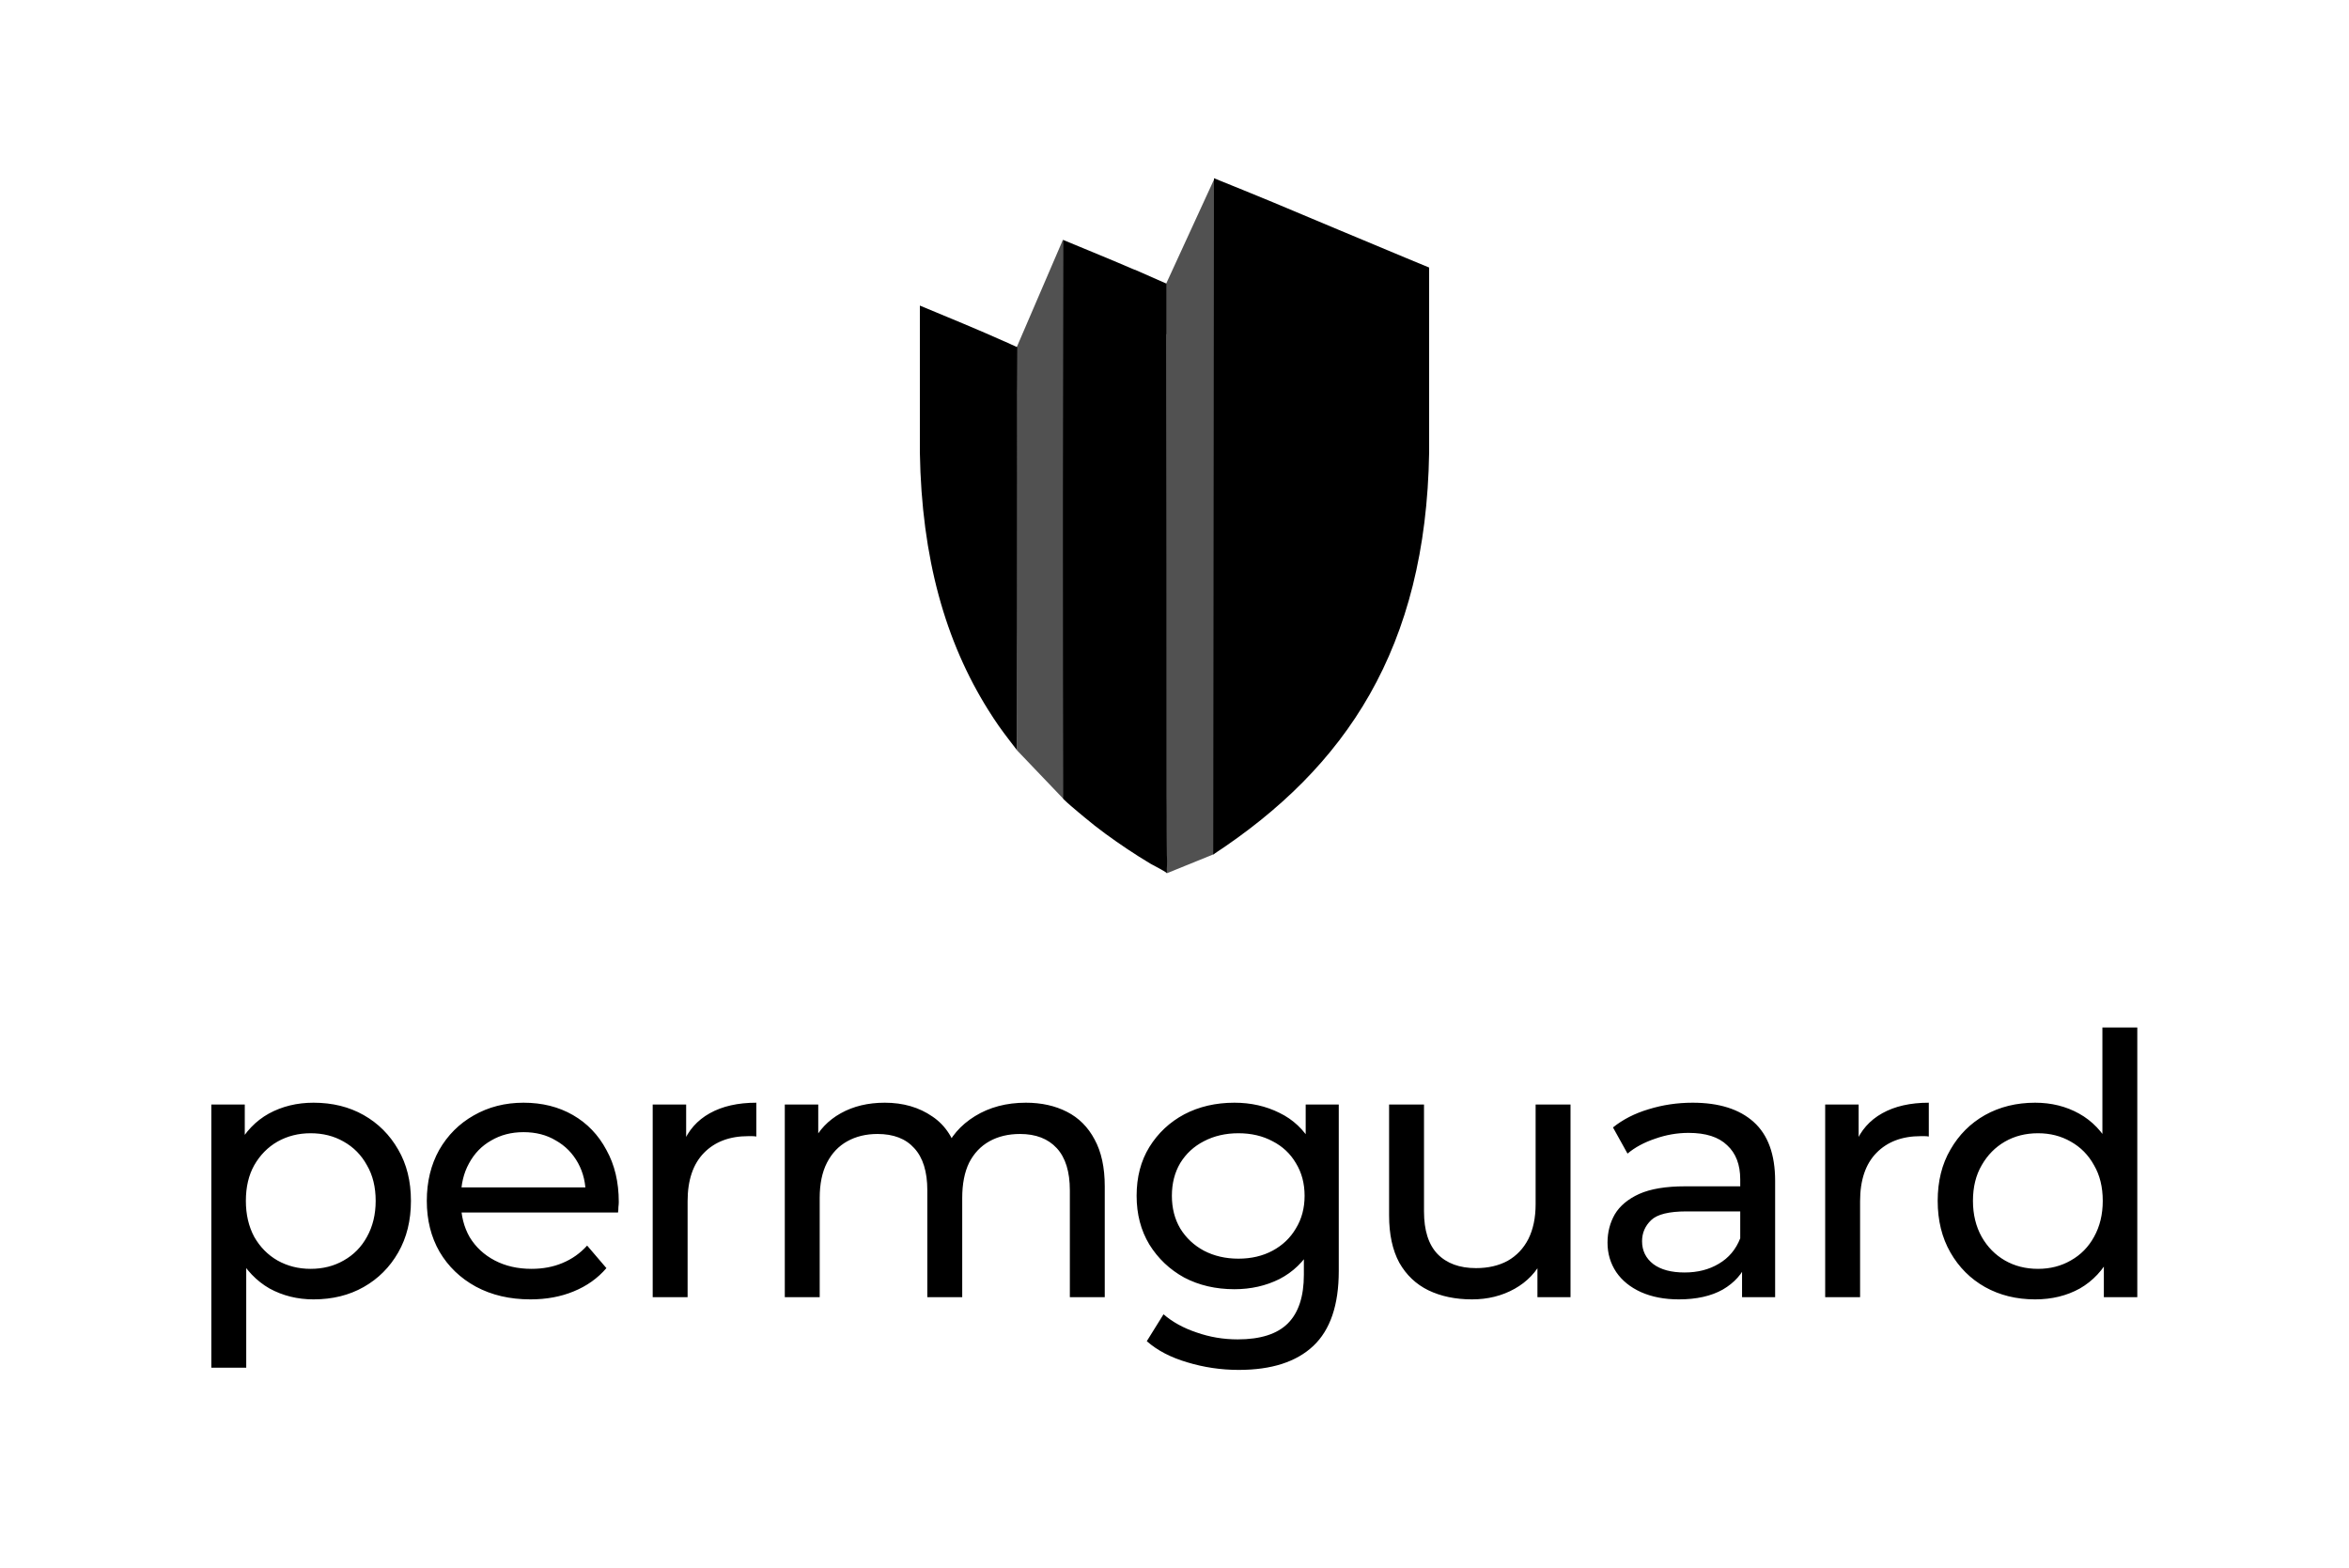
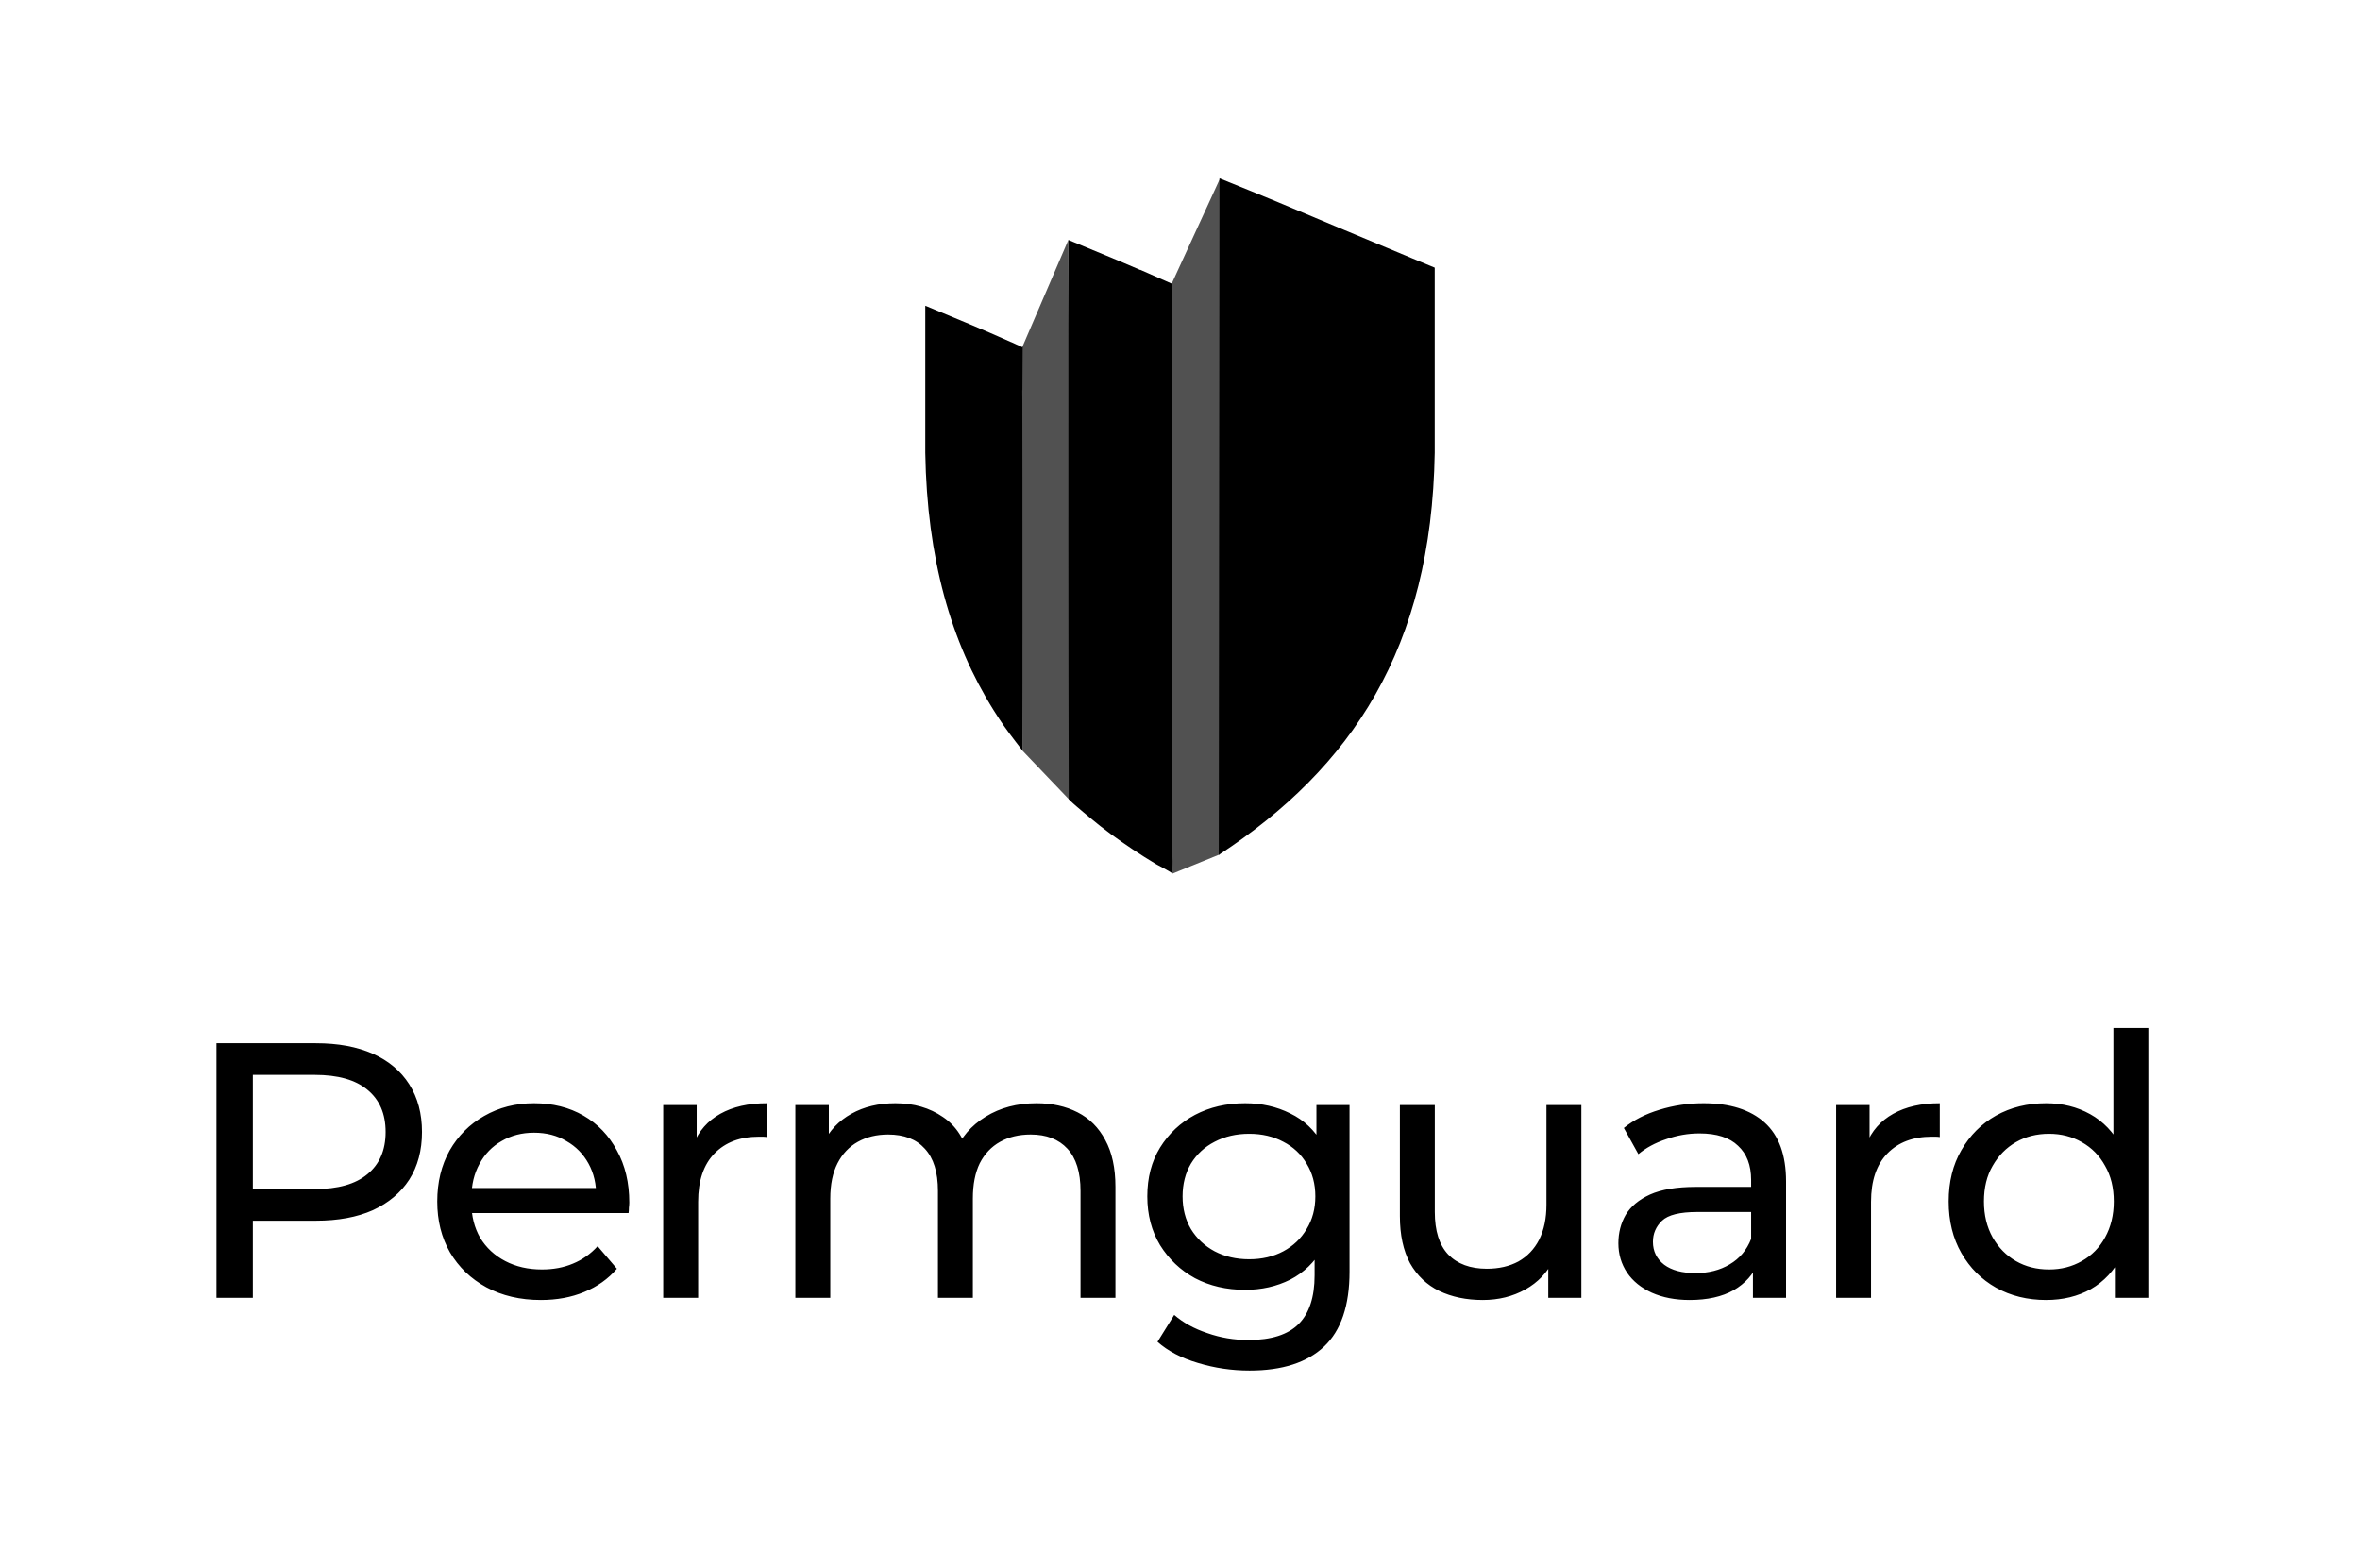
- <svg xmlns="http://www.w3.org/2000/svg" width="1845" height="1231" viewBox="0 0 1845 1231" fill="none">
-   <path d="M911.75 231.968L953.674 140.726V670.88L916.499 685.967C916.499 685.967 911.75 360.39 911.75 231.968Z" fill="#515151" />
-   <path d="M798.479 272.964L834.843 188.406L836.104 628.454L798.792 589.394C798.792 589.394 798.479 380.93 798.479 272.964Z" fill="#515151" />
-   <path d="M916.55 671.981L916.168 625.793C916.136 504.615 916.168 383.437 915.881 262.259L916.104 262.705V222.768L891.279 211.821L891.374 212.012C873.392 204.184 854.805 196.706 834.881 188.4V232.983C834.849 359.189 834.774 501.2 835.124 627.406C836.77 629.341 840.547 632.557 841.407 633.288C844.812 636.312 848.312 639.062 851.749 641.99C862.411 650.996 873.869 659.206 885.454 666.97C891.502 671.012 897.644 674.894 903.882 678.617C904.964 679.254 916.518 685.141 916.55 686C916.422 679.604 916.868 679.237 916.55 671.981Z" fill="black" />
-   <path d="M1122.5 210.167V355.562C1119.99 509.007 1057.42 602.729 952.928 671.241L953.498 140C969.761 146.619 984.656 152.57 999.456 158.743C1034.37 173.349 1069.22 188.083 1104.14 202.562C1110.25 205.108 1116.39 207.653 1122.5 210.167Z" fill="black" />
-   <path d="M798.822 496.44C798.822 493.958 798.822 491.476 798.822 488.994C798.822 451.921 798.822 415.199 798.79 378.635C798.79 377.331 798.79 376.058 798.79 374.753C798.79 365.684 798.758 356.614 798.758 347.577C798.758 340.163 798.726 332.748 798.726 325.397C798.726 322.438 798.726 319.478 798.726 316.519C798.726 313.082 798.726 309.677 798.694 306.272L798.758 306.527L798.981 272.732L793.793 270.377C793.793 270.377 793.793 270.377 793.761 270.345C793.634 270.282 793.507 270.218 793.347 270.154L790.101 268.659V268.722C768.14 258.858 745.766 249.725 722.5 240.051V355.533C723.869 438.556 742.615 504.077 776.129 557.57C782.685 567.976 785.677 572.144 793.093 581.882C793.284 582.136 798.535 589.074 798.79 589.296C798.79 563.33 798.79 537.077 798.79 510.76C798.822 505.987 798.822 501.213 798.822 496.44Z" fill="black" />
-   <path d="M246.233 1020.71C233.668 1020.71 222.15 1017.86 211.679 1012.15C201.398 1006.24 193.117 997.582 186.834 986.159C180.742 974.736 177.696 960.458 177.696 943.323C177.696 926.189 180.647 911.91 186.548 900.487C192.641 889.064 200.827 880.497 211.108 874.786C221.579 869.074 233.287 866.218 246.233 866.218C261.083 866.218 274.219 869.455 285.642 875.928C297.065 882.401 306.108 891.444 312.772 903.057C319.435 914.48 322.767 927.902 322.767 943.323C322.767 958.744 319.435 972.261 312.772 983.875C306.108 995.488 297.065 1004.53 285.642 1011C274.219 1017.48 261.083 1020.71 246.233 1020.71ZM165.987 1074.4V867.646H192.26V908.483L190.546 943.609L193.402 978.734V1074.4H165.987ZM243.949 996.725C253.658 996.725 262.32 994.536 269.936 990.157C277.741 985.778 283.834 979.591 288.212 971.595C292.782 963.408 295.066 953.985 295.066 943.323C295.066 932.471 292.782 923.143 288.212 915.337C283.834 907.341 277.741 901.154 269.936 896.775C262.32 892.396 253.658 890.207 243.949 890.207C234.429 890.207 225.767 892.396 217.961 896.775C210.346 901.154 204.254 907.341 199.685 915.337C195.306 923.143 193.117 932.471 193.117 943.323C193.117 953.985 195.306 963.408 199.685 971.595C204.254 979.591 210.346 985.778 217.961 990.157C225.767 994.536 234.429 996.725 243.949 996.725ZM416.618 1020.71C400.435 1020.71 386.156 1017.38 373.782 1010.72C361.597 1004.06 352.078 994.917 345.224 983.303C338.561 971.69 335.229 958.363 335.229 943.323C335.229 928.283 338.466 914.956 344.939 903.343C351.602 891.73 360.645 882.686 372.068 876.214C383.682 869.55 396.723 866.218 411.192 866.218C425.851 866.218 438.797 869.455 450.03 875.928C461.262 882.401 470.02 891.539 476.302 903.343C482.775 914.956 486.012 928.569 486.012 944.18C486.012 945.322 485.917 946.655 485.726 948.178C485.726 949.701 485.631 951.129 485.441 952.461H356.647V932.757H471.162L460.025 939.611C460.215 929.901 458.216 921.239 454.028 913.624C449.839 906.008 444.033 900.106 436.608 895.918C429.373 891.539 420.901 889.35 411.192 889.35C401.673 889.35 393.201 891.539 385.776 895.918C378.351 900.106 372.544 906.103 368.356 913.909C364.167 921.524 362.073 930.282 362.073 940.182V944.751C362.073 954.841 364.358 963.884 368.927 971.88C373.686 979.686 380.255 985.778 388.631 990.157C397.008 994.536 406.623 996.725 417.474 996.725C426.422 996.725 434.513 995.202 441.748 992.156C449.173 989.11 455.646 984.541 461.167 978.449L476.302 996.154C469.449 1004.15 460.881 1010.24 450.601 1014.43C440.511 1018.62 429.183 1020.71 416.618 1020.71ZM512.657 1019V867.646H538.93V908.769L536.36 898.488C540.548 888.017 547.592 880.021 557.492 874.5C567.392 868.979 579.576 866.218 594.045 866.218V892.777C592.903 892.586 591.761 892.491 590.619 892.491C589.667 892.491 588.715 892.491 587.763 892.491C573.103 892.491 561.49 896.87 552.923 905.628C544.356 914.385 540.072 927.046 540.072 943.609V1019H512.657ZM805.746 866.218C817.931 866.218 828.687 868.598 838.016 873.358C847.345 878.117 854.579 885.352 859.72 895.061C865.05 904.771 867.716 917.05 867.716 931.9V1019H840.301V935.042C840.301 920.382 836.874 909.34 830.02 901.915C823.166 894.49 813.552 890.778 801.177 890.778C792.039 890.778 784.043 892.682 777.189 896.489C770.335 900.297 765.005 905.913 761.197 913.338C757.58 920.763 755.771 929.996 755.771 941.039V1019H728.356V935.042C728.356 920.382 724.929 909.34 718.076 901.915C711.412 894.49 701.798 890.778 689.233 890.778C680.285 890.778 672.384 892.682 665.53 896.489C658.676 900.297 653.346 905.913 649.538 913.338C645.73 920.763 643.827 929.996 643.827 941.039V1019H616.412V867.646H642.684V907.912L638.401 897.631C643.16 887.732 650.49 880.021 660.39 874.5C670.29 868.979 681.808 866.218 694.944 866.218C709.413 866.218 721.883 869.836 732.354 877.07C742.825 884.114 749.679 894.871 752.915 909.34L741.778 904.771C746.347 893.158 754.343 883.829 765.766 876.785C777.189 869.741 790.516 866.218 805.746 866.218ZM972.99 1076.11C959.092 1076.11 945.575 1074.12 932.438 1070.12C919.492 1066.31 908.926 1060.79 900.74 1053.55L913.876 1032.42C920.92 1038.51 929.582 1043.27 939.863 1046.7C950.144 1050.32 960.9 1052.13 972.133 1052.13C990.029 1052.13 1003.17 1047.94 1011.54 1039.56C1019.92 1031.18 1024.11 1018.43 1024.11 1001.29V969.31L1026.96 939.325L1025.54 909.054V867.646H1051.52V998.439C1051.52 1025.09 1044.86 1044.7 1031.53 1057.27C1018.21 1069.83 998.691 1076.11 972.99 1076.11ZM969.563 1012.72C954.903 1012.72 941.767 1009.67 930.154 1003.58C918.731 997.296 909.592 988.634 902.739 977.592C896.075 966.55 892.744 953.794 892.744 939.325C892.744 924.666 896.075 911.91 902.739 901.058C909.592 890.016 918.731 881.449 930.154 875.357C941.767 869.265 954.903 866.218 969.563 866.218C982.509 866.218 994.312 868.884 1004.97 874.214C1015.64 879.355 1024.11 887.351 1030.39 898.203C1036.86 909.054 1040.1 922.762 1040.1 939.325C1040.1 955.698 1036.86 969.31 1030.39 980.162C1024.11 991.014 1015.64 999.2 1004.97 1004.72C994.312 1010.05 982.509 1012.72 969.563 1012.72ZM972.704 988.729C982.794 988.729 991.742 986.635 999.548 982.447C1007.35 978.258 1013.45 972.452 1017.82 965.027C1022.39 957.602 1024.68 949.035 1024.68 939.325C1024.68 929.616 1022.39 921.048 1017.82 913.624C1013.45 906.199 1007.35 900.487 999.548 896.489C991.742 892.301 982.794 890.207 972.704 890.207C962.614 890.207 953.571 892.301 945.575 896.489C937.769 900.487 931.582 906.199 927.012 913.624C922.634 921.048 920.444 929.616 920.444 939.325C920.444 949.035 922.634 957.602 927.012 965.027C931.582 972.452 937.769 978.258 945.575 982.447C953.571 986.635 962.614 988.729 972.704 988.729ZM1156.16 1020.71C1143.22 1020.71 1131.8 1018.33 1121.9 1013.57C1112.19 1008.81 1104.57 1001.58 1099.05 991.871C1093.72 981.971 1091.05 969.596 1091.05 954.746V867.646H1118.47V951.605C1118.47 966.455 1121.99 977.592 1129.04 985.017C1136.27 992.442 1146.36 996.154 1159.31 996.154C1168.82 996.154 1177.11 994.25 1184.15 990.443C1191.19 986.445 1196.62 980.733 1200.43 973.308C1204.24 965.693 1206.14 956.555 1206.14 945.893V867.646H1233.55V1019H1207.57V978.163L1211.85 989.015C1206.9 999.105 1199.48 1006.91 1189.58 1012.43C1179.68 1017.95 1168.54 1020.71 1156.16 1020.71ZM1368.28 1019V987.016L1366.85 981.019V926.474C1366.85 914.861 1363.42 905.913 1356.57 899.63C1349.9 893.158 1339.81 889.921 1326.3 889.921C1317.35 889.921 1308.59 891.444 1300.02 894.49C1291.46 897.346 1284.22 901.249 1278.32 906.199L1266.9 885.637C1274.7 879.355 1284.03 874.595 1294.88 871.359C1305.93 867.932 1317.44 866.218 1329.44 866.218C1350.19 866.218 1366.18 871.264 1377.41 881.354C1388.65 891.444 1394.26 906.865 1394.26 927.617V1019H1368.28ZM1318.59 1020.71C1307.35 1020.71 1297.45 1018.81 1288.89 1015C1280.51 1011.19 1274.04 1005.96 1269.47 999.295C1264.9 992.442 1262.61 984.731 1262.61 976.164C1262.61 967.978 1264.52 960.553 1268.33 953.889C1272.32 947.226 1278.7 941.895 1287.46 937.897C1296.41 933.899 1308.4 931.9 1323.44 931.9H1371.42V951.605H1324.58C1310.88 951.605 1301.64 953.889 1296.88 958.459C1292.12 963.028 1289.74 968.549 1289.74 975.022C1289.74 982.447 1292.69 988.444 1298.6 993.013C1304.5 997.392 1312.68 999.581 1323.16 999.581C1333.44 999.581 1342.38 997.296 1350 992.727C1357.81 988.158 1363.42 981.495 1366.85 972.737L1372.27 991.585C1368.66 1000.53 1362.28 1007.67 1353.14 1013C1344 1018.14 1332.48 1020.71 1318.59 1020.71ZM1433.57 1019V867.646H1459.85V908.769L1457.28 898.488C1461.47 888.017 1468.51 880.021 1478.41 874.5C1488.31 868.979 1500.49 866.218 1514.96 866.218V892.777C1513.82 892.586 1512.68 892.491 1511.54 892.491C1510.58 892.491 1509.63 892.491 1508.68 892.491C1494.02 892.491 1482.41 896.87 1473.84 905.628C1465.27 914.385 1460.99 927.046 1460.99 943.609V1019H1433.57ZM1598.47 1020.71C1583.82 1020.71 1570.68 1017.48 1559.07 1011C1547.64 1004.53 1538.6 995.488 1531.94 983.875C1525.27 972.261 1521.94 958.744 1521.94 943.323C1521.94 927.902 1525.27 914.48 1531.94 903.057C1538.6 891.444 1547.64 882.401 1559.07 875.928C1570.68 869.455 1583.82 866.218 1598.47 866.218C1611.23 866.218 1622.75 869.074 1633.03 874.786C1643.31 880.497 1651.5 889.064 1657.59 900.487C1663.87 911.91 1667.01 926.189 1667.01 943.323C1667.01 960.458 1663.97 974.736 1657.87 986.159C1651.97 997.582 1643.88 1006.24 1633.6 1012.15C1623.32 1017.86 1611.61 1020.71 1598.47 1020.71ZM1600.76 996.725C1610.28 996.725 1618.85 994.536 1626.46 990.157C1634.27 985.778 1640.36 979.591 1644.74 971.595C1649.31 963.408 1651.59 953.985 1651.59 943.323C1651.59 932.471 1649.31 923.143 1644.74 915.337C1640.36 907.341 1634.27 901.154 1626.46 896.775C1618.85 892.396 1610.28 890.207 1600.76 890.207C1591.05 890.207 1582.39 892.396 1574.77 896.775C1567.16 901.154 1561.06 907.341 1556.5 915.337C1551.93 923.143 1549.64 932.471 1549.64 943.323C1549.64 953.985 1551.93 963.408 1556.5 971.595C1561.06 979.591 1567.16 985.778 1574.77 990.157C1582.39 994.536 1591.05 996.725 1600.76 996.725ZM1652.45 1019V978.163L1654.16 943.038L1651.31 907.912V807.105H1678.72V1019H1652.45Z" fill="black" />
+ <svg xmlns="http://www.w3.org/2000/svg" width="1853" height="1231" viewBox="0 0 1853 1231" fill="none">
+   <path d="M915.75 231.968L957.674 140.726V670.88L920.499 685.967C920.499 685.967 915.75 360.39 915.75 231.968Z" fill="#515151" />
+   <path d="M802.479 272.964L838.843 188.406L840.104 628.454L802.792 589.394C802.792 589.394 802.479 380.93 802.479 272.964Z" fill="#515151" />
+   <path d="M920.55 671.981L920.168 625.793C920.136 504.615 920.168 383.437 919.881 262.259L920.104 262.705V222.768L895.279 211.821L895.374 212.012C877.392 204.184 858.805 196.706 838.881 188.4V232.983C838.849 359.189 838.774 501.2 839.124 627.406C840.77 629.341 844.547 632.557 845.407 633.288C848.812 636.312 852.312 639.062 855.749 641.99C866.411 650.996 877.869 659.206 889.454 666.97C895.502 671.012 901.644 674.894 907.882 678.617C908.964 679.254 920.518 685.141 920.55 686C920.422 679.604 920.868 679.237 920.55 671.981Z" fill="black" />
+   <path d="M1126.5 210.167V355.562C1123.99 509.007 1061.42 602.729 956.928 671.241L957.498 140C973.761 146.619 988.656 152.57 1003.46 158.743C1038.37 173.349 1073.22 188.083 1108.14 202.562C1114.25 205.108 1120.39 207.653 1126.5 210.167Z" fill="black" />
+   <path d="M802.822 496.44C802.822 493.958 802.822 491.476 802.822 488.994C802.822 451.921 802.822 415.199 802.79 378.635C802.79 377.331 802.79 376.058 802.79 374.753C802.79 365.684 802.758 356.614 802.758 347.577C802.758 340.163 802.726 332.748 802.726 325.397C802.726 322.438 802.726 319.478 802.726 316.519C802.726 313.082 802.726 309.677 802.694 306.272L802.758 306.527L802.981 272.732L797.793 270.377C797.793 270.377 797.793 270.377 797.761 270.345C797.634 270.282 797.507 270.218 797.347 270.154L794.101 268.659V268.722C772.14 258.858 749.766 249.725 726.5 240.051V355.533C727.869 438.556 746.615 504.077 780.129 557.57C786.685 567.976 789.677 572.144 797.093 581.882C797.284 582.136 802.535 589.074 802.79 589.296C802.79 563.33 802.79 537.077 802.79 510.76C802.822 505.987 802.822 501.213 802.822 496.44Z" fill="black" />
+   <path d="M169.985 1019V819.099H247.947C265.462 819.099 280.407 821.859 292.782 827.381C305.156 832.902 314.675 840.898 321.339 851.369C328.002 861.84 331.334 874.31 331.334 888.779C331.334 903.248 328.002 915.718 321.339 926.189C314.675 936.469 305.156 944.465 292.782 950.177C280.407 955.698 265.462 958.459 247.947 958.459H185.692L198.542 945.037V1019H169.985ZM198.542 947.892L185.692 933.614H247.09C265.367 933.614 279.169 929.711 288.498 921.905C298.017 914.1 302.777 903.057 302.777 888.779C302.777 874.5 298.017 863.458 288.498 855.652C279.169 847.847 265.367 843.944 247.09 843.944H185.692L198.542 829.665V947.892ZM424.705 1020.71C408.523 1020.71 394.244 1017.38 381.869 1010.72C369.685 1004.06 360.166 994.917 353.312 983.303C346.648 971.69 343.317 958.363 343.317 943.323C343.317 928.283 346.553 914.956 353.026 903.343C359.69 891.73 368.733 882.686 380.156 876.214C391.769 869.55 404.81 866.218 419.279 866.218C433.939 866.218 446.885 869.455 458.117 875.928C469.35 882.401 478.107 891.539 484.39 903.343C490.863 914.956 494.099 928.569 494.099 944.18C494.099 945.322 494.004 946.655 493.814 948.178C493.814 949.701 493.719 951.129 493.528 952.461H364.735V932.757H479.25L468.112 939.611C468.303 929.901 466.304 921.239 462.115 913.624C457.927 906.008 452.12 900.106 444.695 895.918C437.461 891.539 428.989 889.35 419.279 889.35C409.76 889.35 401.288 891.539 393.863 895.918C386.438 900.106 380.632 906.103 376.443 913.909C372.255 921.524 370.161 930.282 370.161 940.182V944.751C370.161 954.841 372.445 963.884 377.014 971.88C381.774 979.686 388.342 985.778 396.719 990.157C405.096 994.536 414.71 996.725 425.562 996.725C434.51 996.725 442.601 995.202 449.836 992.156C457.26 989.11 463.733 984.541 469.254 978.449L484.39 996.154C477.536 1004.15 468.969 1010.24 458.688 1014.43C448.598 1018.62 437.27 1020.71 424.705 1020.71ZM520.745 1019V867.646H547.017V908.769L544.447 898.488C548.636 888.017 555.68 880.021 565.58 874.5C575.479 868.979 587.664 866.218 602.133 866.218V892.777C600.991 892.586 599.848 892.491 598.706 892.491C597.754 892.491 596.802 892.491 595.85 892.491C581.191 892.491 569.578 896.87 561.01 905.628C552.443 914.385 548.16 927.046 548.16 943.609V1019H520.745ZM813.834 866.218C826.018 866.218 836.775 868.598 846.104 873.358C855.432 878.117 862.667 885.352 867.807 895.061C873.138 904.771 875.803 917.05 875.803 931.9V1019H848.388V935.042C848.388 920.382 844.961 909.34 838.108 901.915C831.254 894.49 821.64 890.778 809.265 890.778C800.126 890.778 792.13 892.682 785.277 896.489C778.423 900.297 773.092 905.913 769.285 913.338C765.667 920.763 763.859 929.996 763.859 941.039V1019H736.444V935.042C736.444 920.382 733.017 909.34 726.163 901.915C719.5 894.49 709.885 890.778 697.32 890.778C688.372 890.778 680.471 892.682 673.618 896.489C666.764 900.297 661.433 905.913 657.626 913.338C653.818 920.763 651.914 929.996 651.914 941.039V1019H624.499V867.646H650.772V907.912L646.488 897.631C651.248 887.732 658.577 880.021 668.477 874.5C678.377 868.979 689.895 866.218 703.032 866.218C717.501 866.218 729.971 869.836 740.442 877.07C750.913 884.114 757.766 894.871 761.003 909.34L749.866 904.771C754.435 893.158 762.431 883.829 773.854 876.785C785.277 869.741 798.603 866.218 813.834 866.218ZM981.077 1076.11C967.179 1076.11 953.662 1074.12 940.526 1070.12C927.58 1066.31 917.014 1060.79 908.827 1053.55L921.964 1032.42C929.008 1038.51 937.67 1043.27 947.951 1046.7C958.231 1050.32 968.988 1052.13 980.22 1052.13C998.116 1052.13 1011.25 1047.94 1019.63 1039.56C1028.01 1031.18 1032.19 1018.43 1032.19 1001.29V969.31L1035.05 939.325L1033.62 909.054V867.646H1059.61V998.439C1059.61 1025.09 1052.95 1044.7 1039.62 1057.27C1026.29 1069.83 1006.78 1076.11 981.077 1076.11ZM977.65 1012.72C962.991 1012.72 949.854 1009.67 938.241 1003.58C926.818 997.296 917.68 988.634 910.826 977.592C904.163 966.55 900.831 953.794 900.831 939.325C900.831 924.666 904.163 911.91 910.826 901.058C917.68 890.016 926.818 881.449 938.241 875.357C949.854 869.265 962.991 866.218 977.65 866.218C990.596 866.218 1002.4 868.884 1013.06 874.214C1023.72 879.355 1032.19 887.351 1038.48 898.203C1044.95 909.054 1048.19 922.762 1048.19 939.325C1048.19 955.698 1044.95 969.31 1038.48 980.162C1032.19 991.014 1023.72 999.2 1013.06 1004.72C1002.4 1010.05 990.596 1012.72 977.65 1012.72ZM980.792 988.729C990.882 988.729 999.83 986.635 1007.64 982.447C1015.44 978.258 1021.53 972.452 1025.91 965.027C1030.48 957.602 1032.77 949.035 1032.77 939.325C1032.77 929.616 1030.48 921.048 1025.91 913.624C1021.53 906.199 1015.44 900.487 1007.64 896.489C999.83 892.301 990.882 890.207 980.792 890.207C970.701 890.207 961.658 892.301 953.662 896.489C945.856 900.487 939.669 906.199 935.1 913.624C930.721 921.048 928.532 929.616 928.532 939.325C928.532 949.035 930.721 957.602 935.1 965.027C939.669 972.452 945.856 978.258 953.662 982.447C961.658 986.635 970.701 988.729 980.792 988.729ZM1164.25 1020.71C1151.31 1020.71 1139.88 1018.33 1129.98 1013.57C1120.27 1008.81 1112.66 1001.58 1107.14 991.871C1101.81 981.971 1099.14 969.596 1099.14 954.746V867.646H1126.56V951.605C1126.56 966.455 1130.08 977.592 1137.12 985.017C1144.36 992.442 1154.45 996.154 1167.39 996.154C1176.91 996.154 1185.19 994.25 1192.24 990.443C1199.28 986.445 1204.71 980.733 1208.52 973.308C1212.32 965.693 1214.23 956.555 1214.23 945.893V867.646H1241.64V1019H1215.66V978.163L1219.94 989.015C1214.99 999.105 1207.56 1006.91 1197.66 1012.43C1187.76 1017.95 1176.63 1020.71 1164.25 1020.71ZM1376.36 1019V987.016L1374.94 981.019V926.474C1374.94 914.861 1371.51 905.913 1364.66 899.63C1357.99 893.158 1347.9 889.921 1334.38 889.921C1325.44 889.921 1316.68 891.444 1308.11 894.49C1299.54 897.346 1292.31 901.249 1286.41 906.199L1274.99 885.637C1282.79 879.355 1292.12 874.595 1302.97 871.359C1314.01 867.932 1325.53 866.218 1337.53 866.218C1358.28 866.218 1374.27 871.264 1385.5 881.354C1396.73 891.444 1402.35 906.865 1402.35 927.617V1019H1376.36ZM1326.67 1020.71C1315.44 1020.71 1305.54 1018.81 1296.97 1015C1288.6 1011.19 1282.12 1005.96 1277.56 999.295C1272.99 992.442 1270.7 984.731 1270.7 976.164C1270.7 967.978 1272.61 960.553 1276.41 953.889C1280.41 947.226 1286.79 941.895 1295.55 937.897C1304.49 933.899 1316.49 931.9 1331.53 931.9H1379.5V951.605H1332.67C1318.96 951.605 1309.73 953.889 1304.97 958.459C1300.21 963.028 1297.83 968.549 1297.83 975.022C1297.83 982.447 1300.78 988.444 1306.68 993.013C1312.59 997.392 1320.77 999.581 1331.24 999.581C1341.52 999.581 1350.47 997.296 1358.09 992.727C1365.89 988.158 1371.51 981.495 1374.94 972.737L1380.36 991.585C1376.74 1000.53 1370.37 1007.67 1361.23 1013C1352.09 1018.14 1340.57 1020.71 1326.67 1020.71ZM1441.66 1019V867.646H1467.93V908.769L1465.36 898.488C1469.55 888.017 1476.6 880.021 1486.5 874.5C1496.4 868.979 1508.58 866.218 1523.05 866.218V892.777C1521.91 892.586 1520.77 892.491 1519.62 892.491C1518.67 892.491 1517.72 892.491 1516.77 892.491C1502.11 892.491 1490.49 896.87 1481.93 905.628C1473.36 914.385 1469.08 927.046 1469.08 943.609V1019H1441.66ZM1606.56 1020.71C1591.9 1020.71 1578.77 1017.48 1567.15 1011C1555.73 1004.53 1546.69 995.488 1540.02 983.875C1533.36 972.261 1530.03 958.744 1530.03 943.323C1530.03 927.902 1533.36 914.48 1540.02 903.057C1546.69 891.444 1555.73 882.401 1567.15 875.928C1578.77 869.455 1591.9 866.218 1606.56 866.218C1619.32 866.218 1630.84 869.074 1641.12 874.786C1651.4 880.497 1659.58 889.064 1665.68 900.487C1671.96 911.91 1675.1 926.189 1675.1 943.323C1675.1 960.458 1672.05 974.736 1665.96 986.159C1660.06 997.582 1651.97 1006.24 1641.69 1012.15C1631.41 1017.86 1619.7 1020.71 1606.56 1020.71ZM1608.85 996.725C1618.37 996.725 1626.93 994.536 1634.55 990.157C1642.35 985.778 1648.45 979.591 1652.82 971.595C1657.39 963.408 1659.68 953.985 1659.68 943.323C1659.68 932.471 1657.39 923.143 1652.82 915.337C1648.45 907.341 1642.35 901.154 1634.55 896.775C1626.93 892.396 1618.37 890.207 1608.85 890.207C1599.14 890.207 1590.47 892.396 1582.86 896.775C1575.24 901.154 1569.15 907.341 1564.58 915.337C1560.01 923.143 1557.73 932.471 1557.73 943.323C1557.73 953.985 1560.01 963.408 1564.58 971.595C1569.15 979.591 1575.24 985.778 1582.86 990.157C1590.47 994.536 1599.14 996.725 1608.85 996.725ZM1660.54 1019V978.163L1662.25 943.038L1659.39 907.912V807.105H1686.81V1019H1660.54Z" fill="black" />
</svg>
